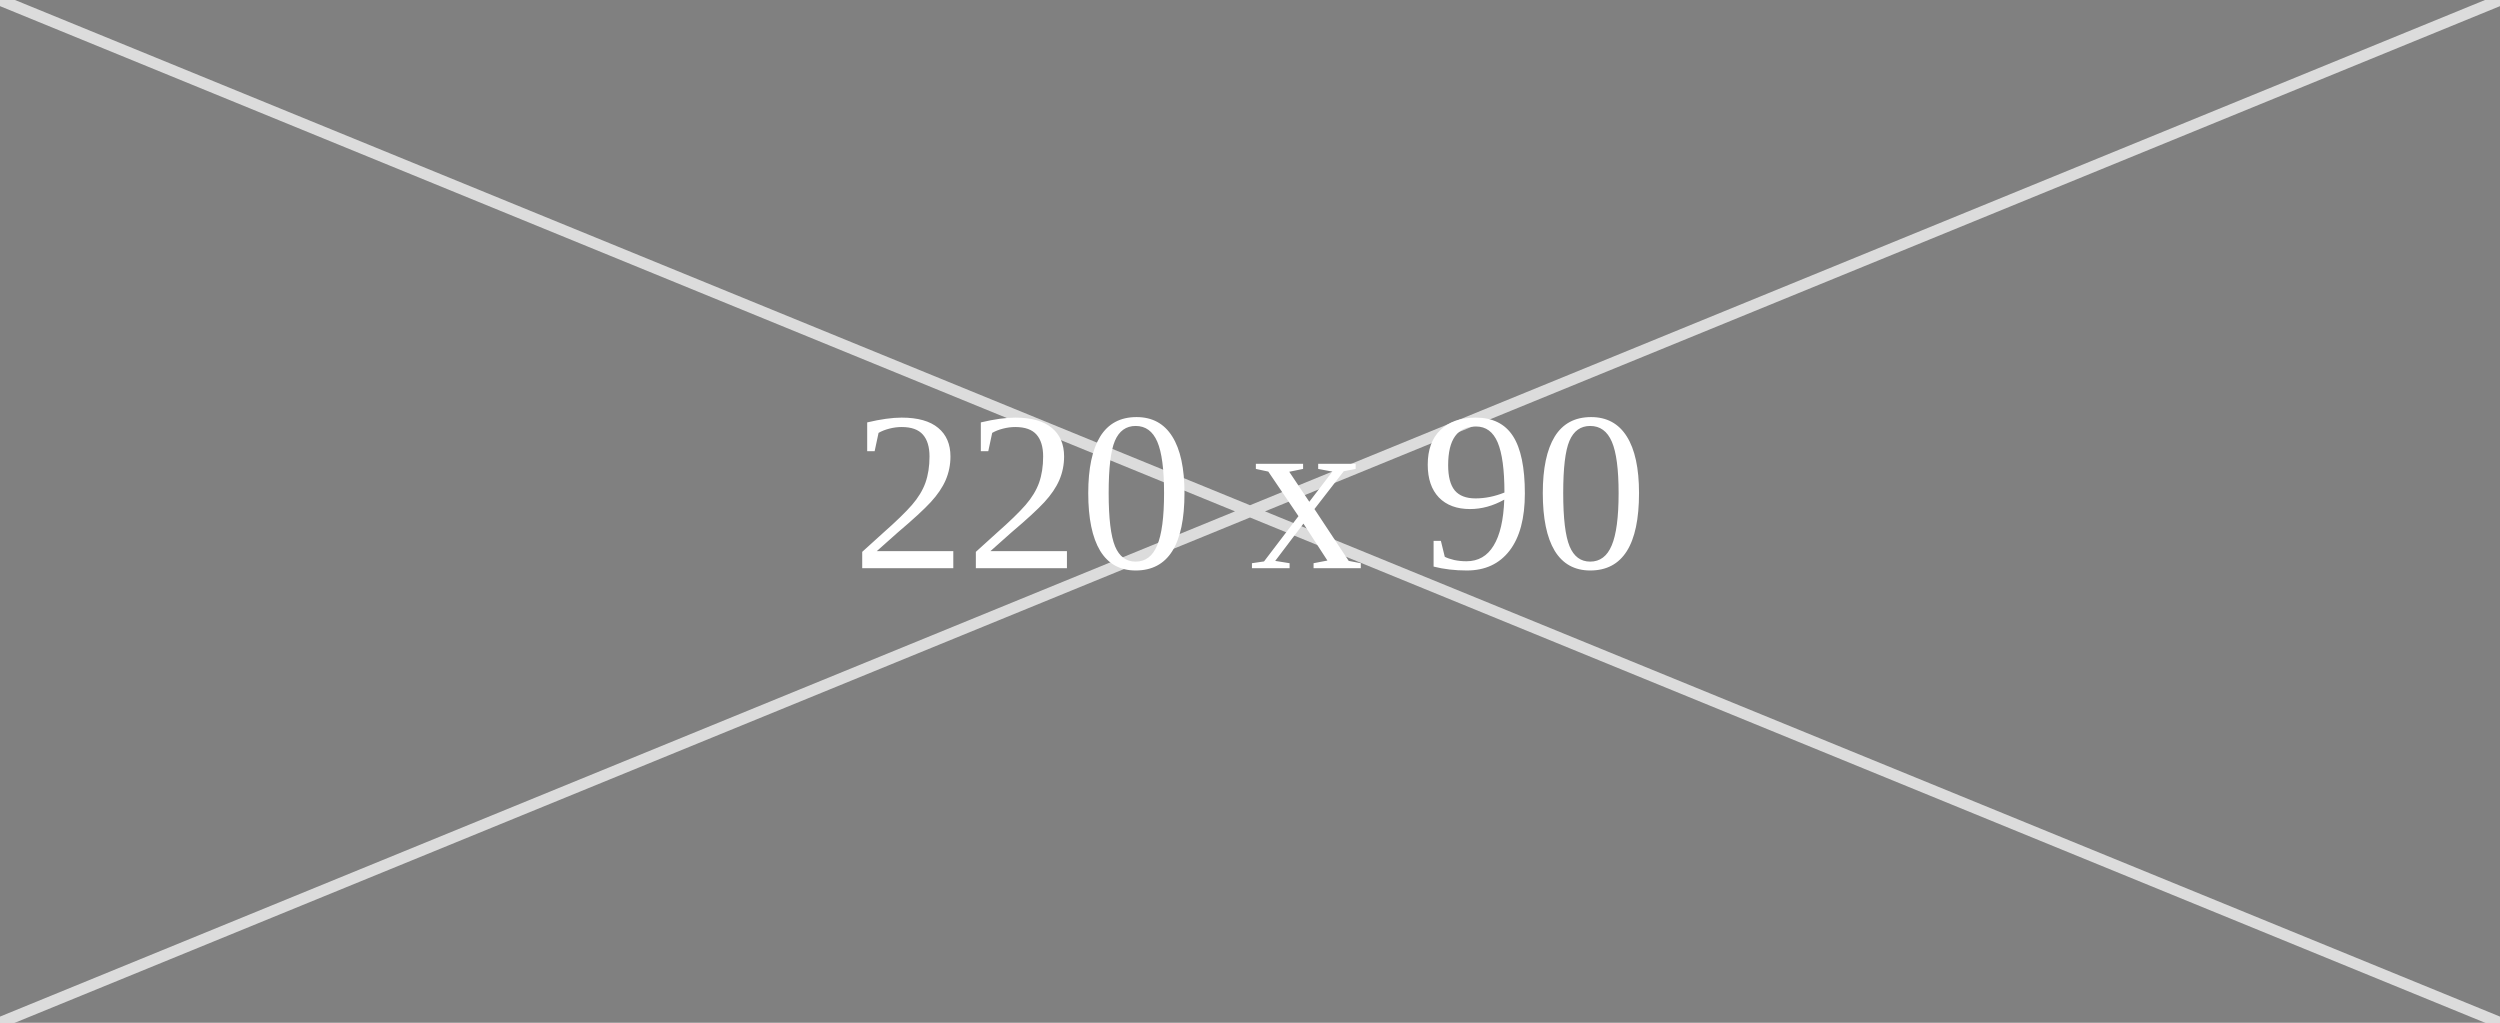
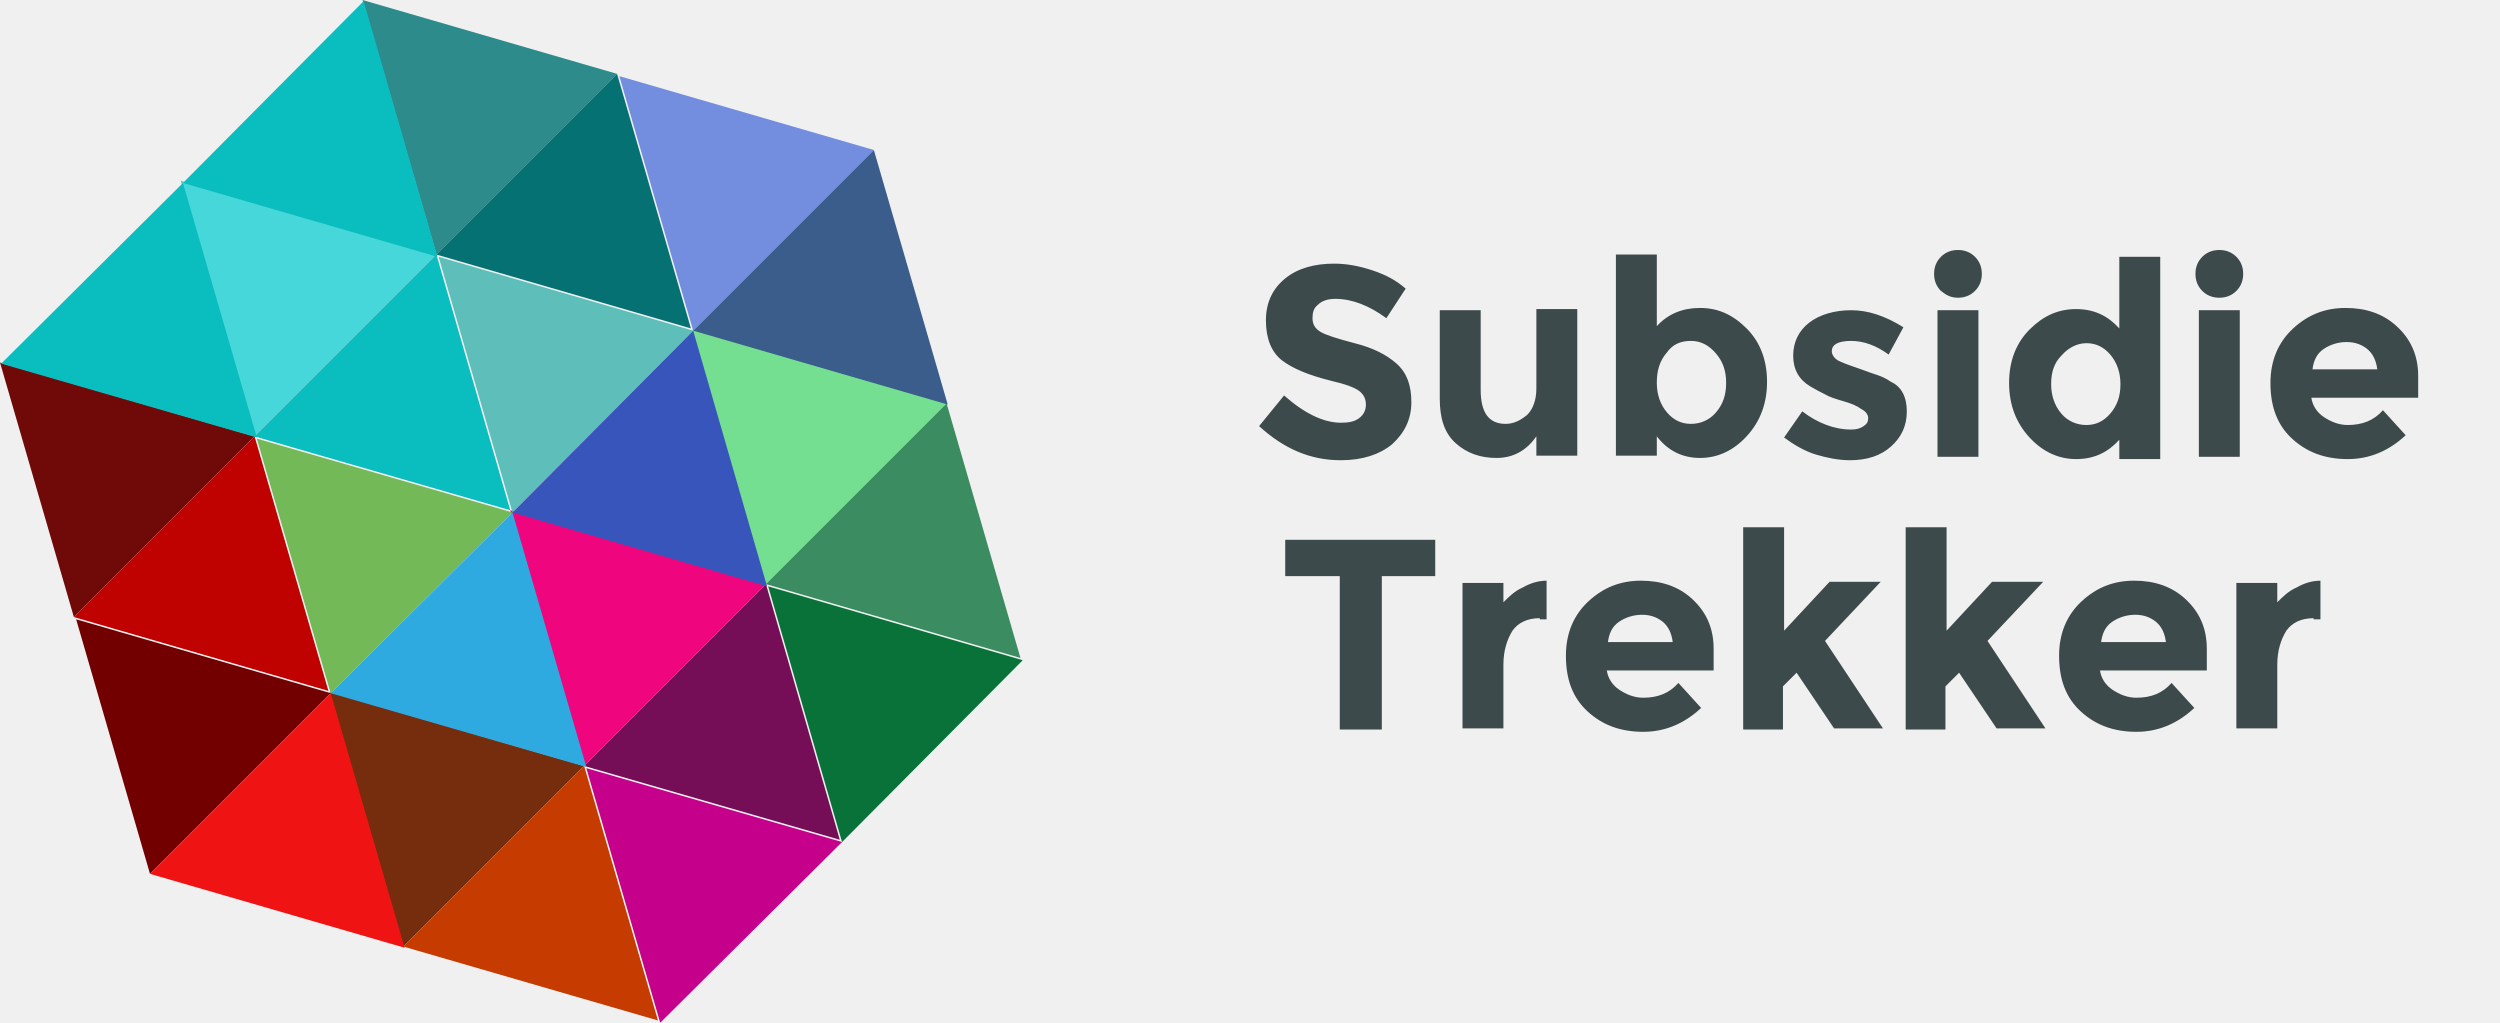
- <svg xmlns="http://www.w3.org/2000/svg" width="220" height="90">
-   <rect width="100%" height="100%" fill="grey" />
-   <path stroke="#dcdcdc" d="M0 0l220 90M220 0L0 90" />
-   <text x="110" y="50" font-size="20" font="Verdana, sans-serif" fill="#fff" text-anchor="middle">220 x 90</text>
+ <svg xmlns="http://www.w3.org/2000/svg" version="1.1" x="0" y="0" viewBox="0 0 220 90" xml:space="preserve">
+   <style type="text/css">.st0{fill:#45d7d9}.st1{fill:#fbb03b}.st2{fill:#fad0cc}.st3{fill:#f24766}.st4{fill:#bfbbde}.st5{fill:#a9a7e0}.st6{fill:#5dbeba}.st7{fill:#324c93}.st8{fill:#74b957}.st9{fill:#34ad72}.st10{fill:#d6da2c}.st11{fill:#3f9}.st12{fill:#60aec8}.st13{fill:#f2e6b5}.st14{fill:#e15b10}.st15{fill:#c24141}.st16{fill:#ffe600}.st17{fill:#588493}.st18{fill:#2faae1}.st19{fill:#1e1b86}.st20{fill:#3855bb}.st21{fill:#e40274}.st22{fill:#f2f2f2}.st23{fill:#3d4a4c}.st24{fill:#2d8b8c}.st25{fill:#700a09}.st26{fill:#74df90}.st27{fill:#ef057d}.st28{fill:#762d0e}.st29{fill:#748edf}.st30{fill:#720000}.st31{fill:#087239}.st32{fill:#c5008a}.st33{fill:#c53b00}.st34{fill:#760e57}.st35{fill:#3b8c60}.st36{fill:#bf0100}.st37{fill:#0abdbf}.st38{fill:#067172}.st39{fill:#ef1413}.st40{fill:#3b5d8c}.st41{clip-path:url(#SVGID_2_)}.st42{display:none}.st43{display:inline;opacity:.4}.st44{opacity:.25}.st45,.st46{clip-path:url(#SVGID_4_);fill-rule:evenodd;clip-rule:evenodd;fill:#f5ea14}.st46{clip-path:url(#SVGID_6_);fill:#ec2224}.st47{display:inline;opacity:.2}.st48,.st49,.st50,.st51{clip-path:url(#SVGID_8_);fill-rule:evenodd;clip-rule:evenodd;fill:#f5ea14}.st49,.st50,.st51{clip-path:url(#SVGID_10_);fill:#ec2224}.st50,.st51{clip-path:url(#SVGID_12_);fill:#f5ea14}.st51{clip-path:url(#SVGID_14_);fill:#ec2224}</style>
+   <g id="Layer_1">
+     <path class="st23" d="M116 26.8c-.4.3-.5.7-.5 1.2s.2.9.7 1.2 1.5.6 3 1c1.6.4 2.8 1 3.7 1.8.9.8 1.3 1.9 1.3 3.4s-.6 2.7-1.7 3.7c-1.1.9-2.6 1.4-4.5 1.4-2.7 0-5-1-7.2-3l2.2-2.7c1.8 1.6 3.5 2.4 5 2.4.7 0 1.2-.1 1.6-.4.4-.3.6-.7.6-1.2s-.2-.9-.6-1.2-1.2-.6-2.5-.9c-2-.5-3.4-1.1-4.3-1.8-.9-.7-1.4-1.9-1.4-3.5s.6-2.8 1.7-3.7c1.1-.9 2.6-1.3 4.3-1.3 1.1 0 2.2.2 3.4.6s2.1.9 2.9 1.6L122 28c-1.5-1.1-3-1.7-4.5-1.7-.7 0-1.2.2-1.5.5zM135.2 34.2v-7h3.6v12.9h-3.6v-1.7c-.9 1.3-2.1 1.9-3.5 1.9s-2.6-.4-3.6-1.3-1.4-2.2-1.4-3.9v-7.8h3.6v7c0 2 .7 3 2.2 3 .7 0 1.3-.3 1.9-.8.5-.5.8-1.3.8-2.3zM149.6 27.1c1.6 0 2.9.6 4.1 1.8 1.2 1.2 1.8 2.8 1.8 4.7s-.6 3.5-1.8 4.8c-1.2 1.3-2.6 1.9-4.1 1.9s-2.8-.6-3.8-1.9v1.7h-3.6V22.4h3.6v6.3c1-1.1 2.3-1.6 3.8-1.6zm-3.8 6.6c0 1 .3 1.9.9 2.6s1.3 1 2.1 1 1.6-.3 2.2-1 .9-1.5.9-2.6-.3-1.9-.9-2.6-1.3-1.1-2.2-1.1-1.6.3-2.1 1c-.7.8-.9 1.7-.9 2.7zM167.8 36.2c0 1.3-.5 2.3-1.4 3.1s-2.1 1.2-3.6 1.2c-1 0-2-.2-3-.5s-2-.9-2.8-1.5l1.6-2.3c1.3 1 2.8 1.6 4.3 1.6.5 0 .8-.1 1.1-.3.3-.2.4-.4.4-.7s-.2-.6-.6-.8c-.4-.3-.9-.5-1.6-.7-.7-.2-1.3-.4-1.6-.6-.4-.2-.8-.4-1.3-.7-1-.6-1.5-1.5-1.5-2.7 0-1.2.5-2.2 1.4-2.9s2.2-1.1 3.7-1.1 3 .5 4.6 1.5l-1.3 2.4c-1.1-.8-2.2-1.2-3.3-1.2-1.1 0-1.7.3-1.7.9 0 .3.2.6.5.8.4.2.9.4 1.8.7.8.3 1.4.5 1.7.6.3.1.8.3 1.2.6.9.4 1.4 1.3 1.4 2.6zM170.8 25.6c-.4-.4-.6-.9-.6-1.5s.2-1.1.6-1.5c.4-.4.9-.6 1.5-.6s1.1.2 1.5.6c.4.4.6.9.6 1.5s-.2 1.1-.6 1.5c-.4.4-.9.6-1.5.6s-1-.2-1.5-.6zm3.3 14.6h-3.6V27.3h3.6v12.9zM182.7 40.4c-1.5 0-2.9-.6-4.1-1.9-1.2-1.3-1.8-2.9-1.8-4.8s.6-3.5 1.8-4.7 2.5-1.8 4.1-1.8 2.8.6 3.8 1.7v-6.3h3.6v17.8h-3.6v-1.7c-1 1.1-2.2 1.7-3.8 1.7zm-2.2-6.6c0 1 .3 1.9.9 2.6s1.4 1 2.2 1c.8 0 1.5-.3 2.1-1 .6-.7.9-1.5.9-2.6 0-1-.3-1.9-.9-2.6-.6-.7-1.3-1-2.1-1s-1.6.4-2.2 1.1c-.6.6-.9 1.4-.9 2.5zM193.8 25.6c-.4-.4-.6-.9-.6-1.5s.2-1.1.6-1.5c.4-.4.9-.6 1.5-.6s1.1.2 1.5.6c.4.4.6.9.6 1.5s-.2 1.1-.6 1.5c-.4.4-.9.6-1.5.6s-1.1-.2-1.5-.6zm3.3 14.6h-3.6V27.3h3.6v12.9zM211.7 38.3c-1.5 1.4-3.2 2.1-5.1 2.1-2 0-3.6-.6-4.9-1.8s-1.9-2.8-1.9-4.9c0-2 .7-3.6 2-4.8 1.3-1.2 2.8-1.8 4.6-1.8s3.3.5 4.5 1.6c1.2 1.1 1.9 2.5 1.9 4.4V35h-9.4c.1.7.5 1.3 1.1 1.7.6.4 1.3.7 2.1.7 1.3 0 2.3-.4 3.1-1.3l2 2.2zm-3.4-7.6c-.5-.4-1.1-.6-1.8-.6s-1.4.2-2 .6c-.6.4-.9 1-1 1.8h5.7c-.1-.8-.4-1.4-.9-1.8zM121.6 50.7v13.5h-3.7V50.7h-4.8v-3.2h13.2v3.2h-4.7zM135.5 54.4c-1.1 0-1.9.4-2.4 1.1-.5.8-.8 1.8-.8 3v5.6h-3.6V51.3h3.6V53c.5-.5 1-1 1.7-1.3.7-.4 1.4-.6 2.1-.6v3.4h-.6zM149.7 62.3c-1.5 1.4-3.2 2.1-5.1 2.1-2 0-3.6-.6-4.9-1.8s-1.9-2.8-1.9-4.9c0-2 .7-3.6 2-4.8 1.3-1.2 2.8-1.8 4.6-1.8s3.3.5 4.5 1.6c1.2 1.1 1.9 2.5 1.9 4.4V59h-9.4c.1.7.5 1.3 1.1 1.7.6.4 1.3.7 2.1.7 1.3 0 2.3-.4 3.1-1.3l2 2.2zm-3.4-7.6c-.5-.4-1.1-.6-1.8-.6s-1.4.2-2 .6c-.6.4-.9 1-1 1.8h5.7c-.1-.8-.4-1.4-.9-1.8zM157 64.2h-3.6V46.4h3.6v9.1l4-4.3h4.5l-4.9 5.2 5.1 7.7h-4.3l-3.3-4.9-1.2 1.2v3.8zM171.3 64.2h-3.6V46.4h3.6v9.1l4-4.3h4.5l-4.9 5.2 5.1 7.7h-4.3l-3.3-4.9-1.2 1.2v3.8zM193.1 62.3c-1.5 1.4-3.2 2.1-5.1 2.1-2 0-3.6-.6-4.9-1.8s-1.9-2.8-1.9-4.9c0-2 .7-3.6 2-4.8 1.3-1.2 2.8-1.8 4.6-1.8s3.3.5 4.5 1.6c1.2 1.1 1.9 2.5 1.9 4.4V59h-9.4c.1.7.5 1.3 1.1 1.7.6.4 1.3.7 2.1.7 1.3 0 2.3-.4 3.1-1.3l2 2.2zm-3.4-7.6c-.5-.4-1.1-.6-1.8-.6s-1.4.2-2 .6c-.6.4-.9 1-1 1.8h5.7c-.1-.8-.4-1.4-.9-1.8zM203.6 54.4c-1.1 0-1.9.4-2.4 1.1-.5.8-.8 1.8-.8 3v5.6h-3.6V51.3h3.6V53c.5-.5 1-1 1.7-1.3.7-.4 1.4-.6 2.1-.6v3.4h-.6z" />
+     <g>
+       <path class="st24" d="M38.4 22.4L31.9 0l22.4 6.5z" />
+       <path class="st0" d="M22.4 38.4l-6.5-22.5 22.5 6.5z" />
+       <path class="st25" d="M6.5 54.3L0 31.9l22.4 6.5z" />
+       <path class="st26" d="M67.4 51.4L60.9 29l22.4 6.5z" />
+       <path class="st27" d="M51.4 67.4l-6.5-22.5 22.5 6.5z" />
+       <path class="st28" d="M35.5 83.3L29 60.9l22.4 6.5z" />
+       <g>
+         <path class="st6" d="M45.1 45.1l-6.5-22.5L61 29.1z" />
+         <path class="st29" d="M61 29.1L54.5 6.7l22.4 6.5z" />
+         <path class="st8" d="M29.1 61l-6.5-22.4 22.5 6.5z" />
+         <path class="st30" d="M13.2 76.9L6.7 54.5 29.1 61z" />
+       </g>
+       <g>
+         <path class="st31" d="M74.1 74.1l-6.5-22.5L90 58.1z" />
+         <path class="st32" d="M58.1 90l-6.5-22.4 22.5 6.5z" />
+       </g>
+       <g>
+         <path class="st33" d="M51.4 67.4l6.5 22.4-22.4-6.5z" />
+         <path class="st34" d="M67.4 51.4l6.5 22.5-22.5-6.5z" />
+         <path class="st35" d="M83.3 35.5l6.5 22.4-22.4-6.5z" />
+         <path class="st36" d="M22.4 38.4l6.5 22.4-22.4-6.5z" />
+         <path class="st37" d="M38.4 22.4l6.5 22.5-22.5-6.5z" />
+         <path class="st38" d="M54.3 6.5l6.5 22.4-22.4-6.5z" />
+         <g>
+           <path class="st18" d="M45.1 45.1l6.5 22.4L29.1 61z" />
+           <path class="st39" d="M29.1 61l6.5 22.4-22.4-6.5z" />
+           <path class="st20" d="M61 29.1l6.5 22.5-22.4-6.5z" />
+           <path class="st40" d="M76.9 13.2l6.5 22.4L61 29.1z" />
+         </g>
+         <g>
+           <path class="st37" d="M16.1 16.1l6.5 22.4L.1 32zM32 .1l6.5 22.5-22.4-6.5z" />
+         </g>
+       </g>
+     </g>
+   </g>
</svg>
